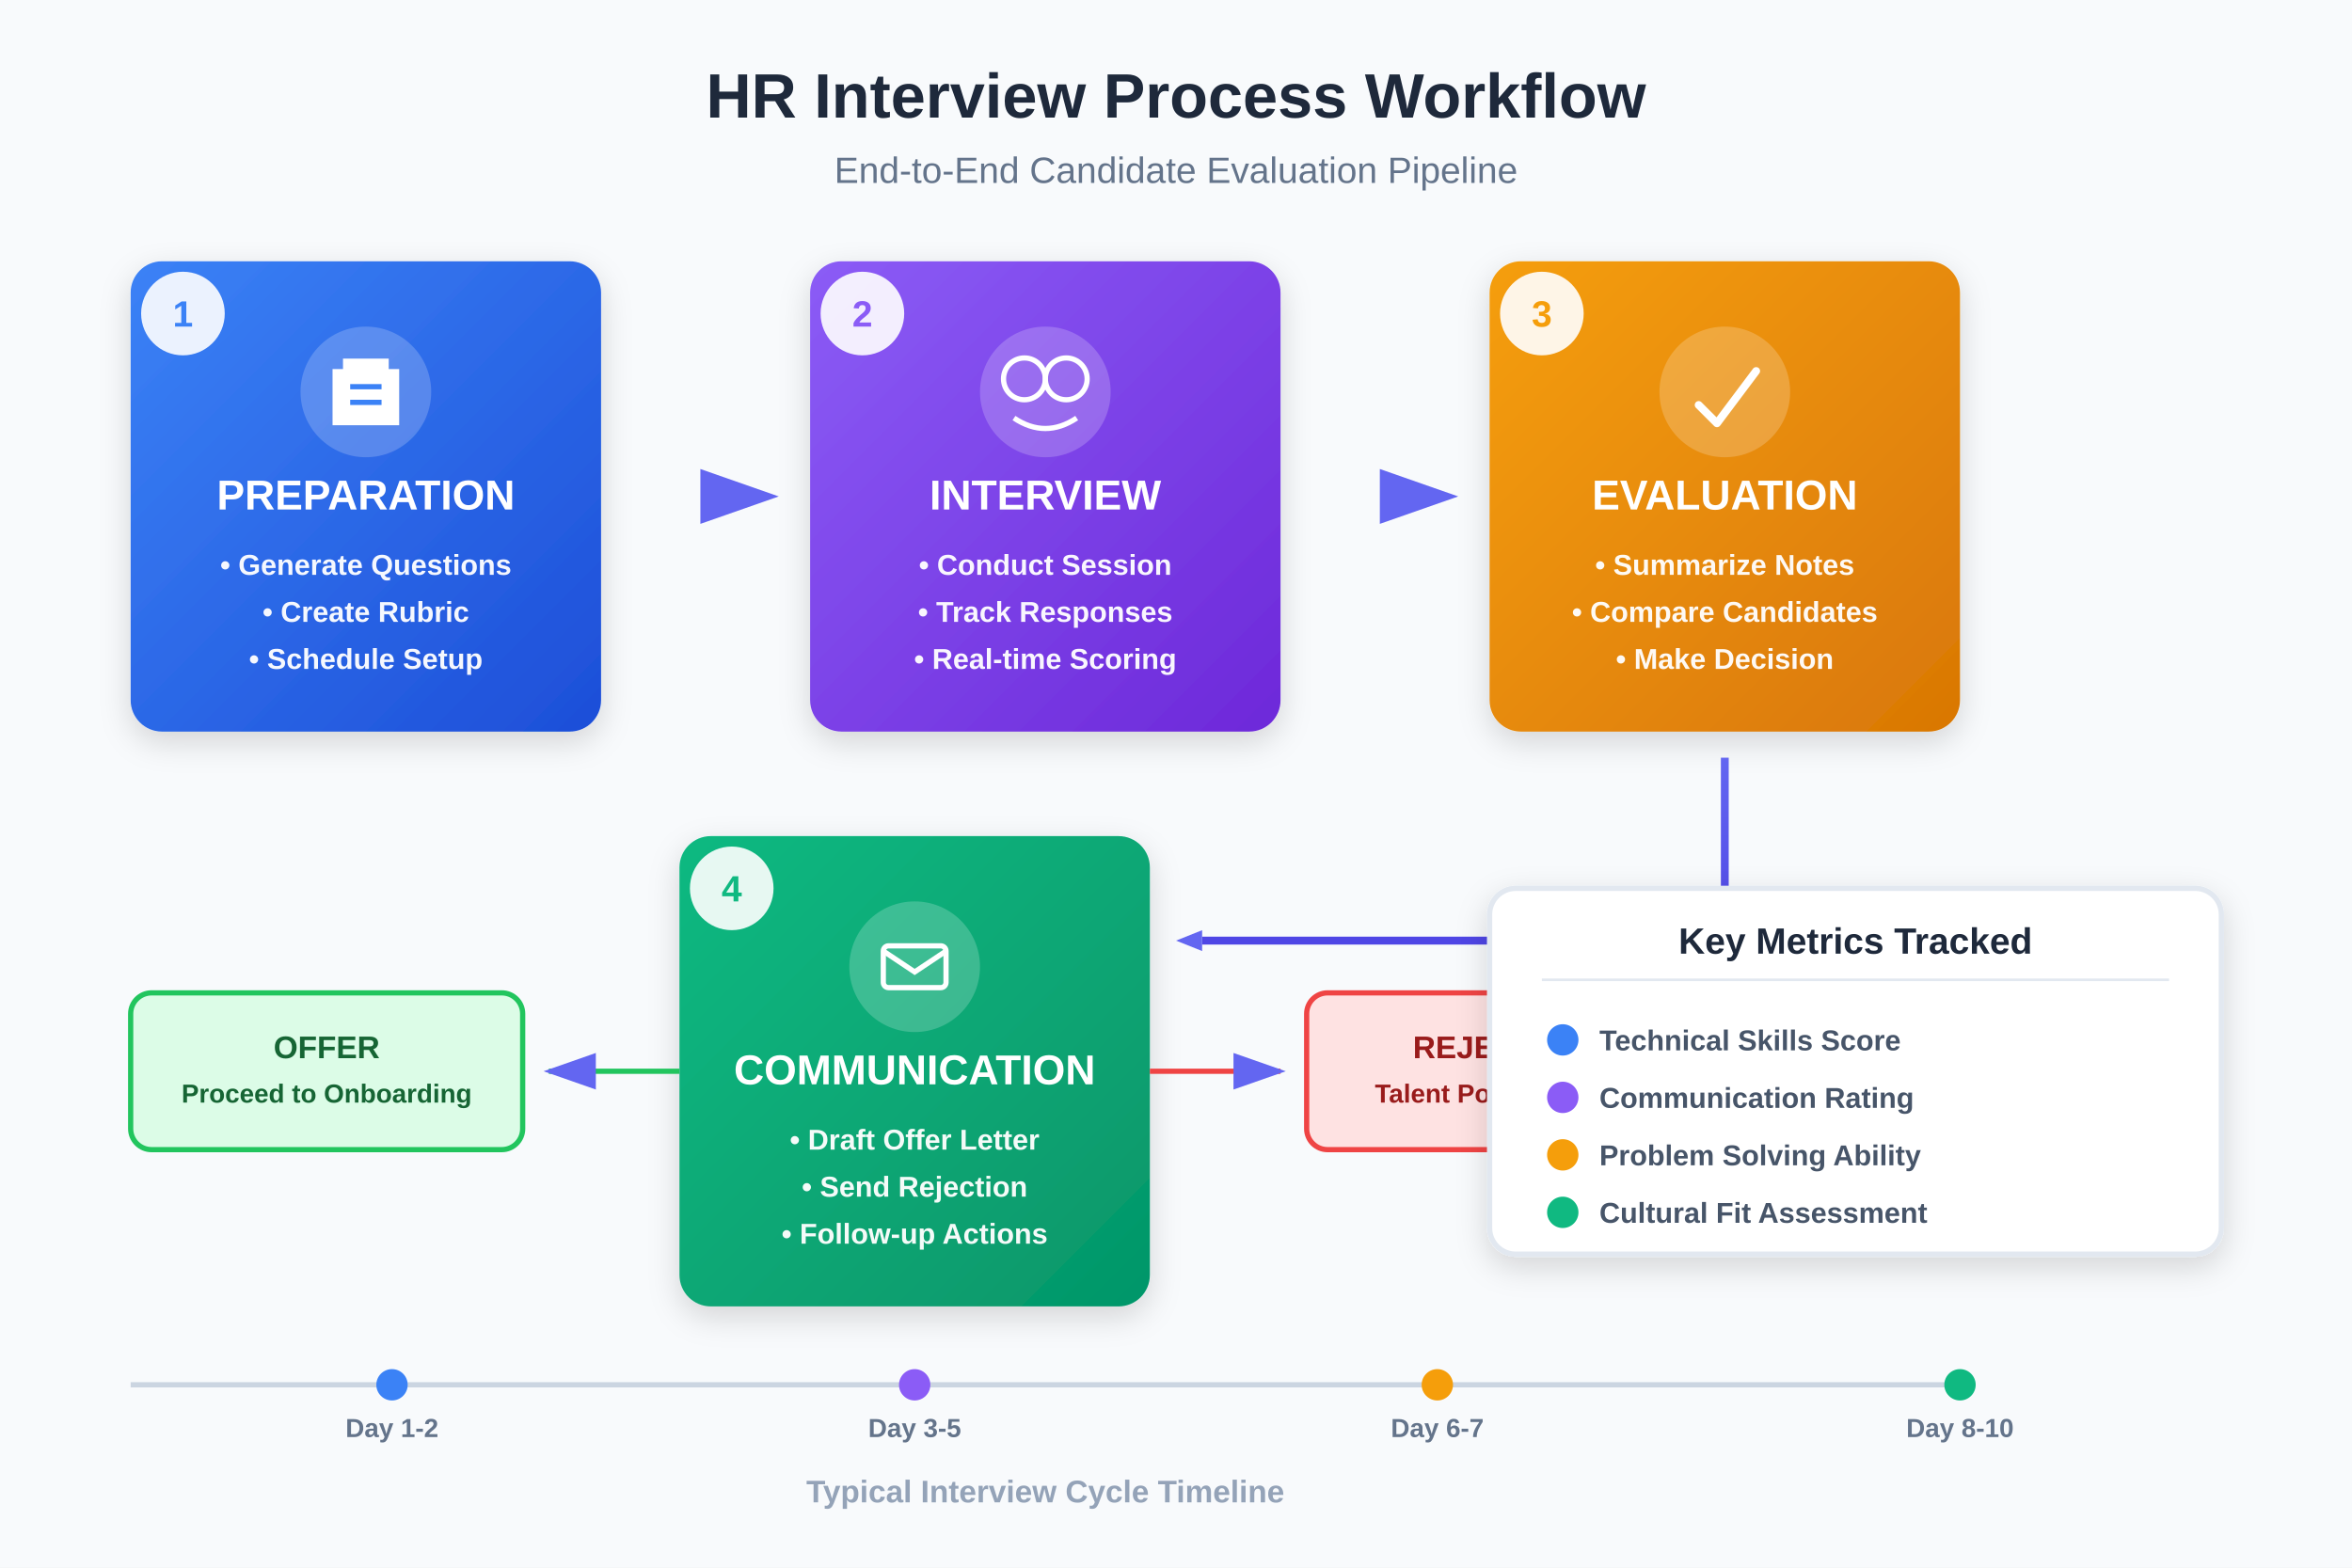
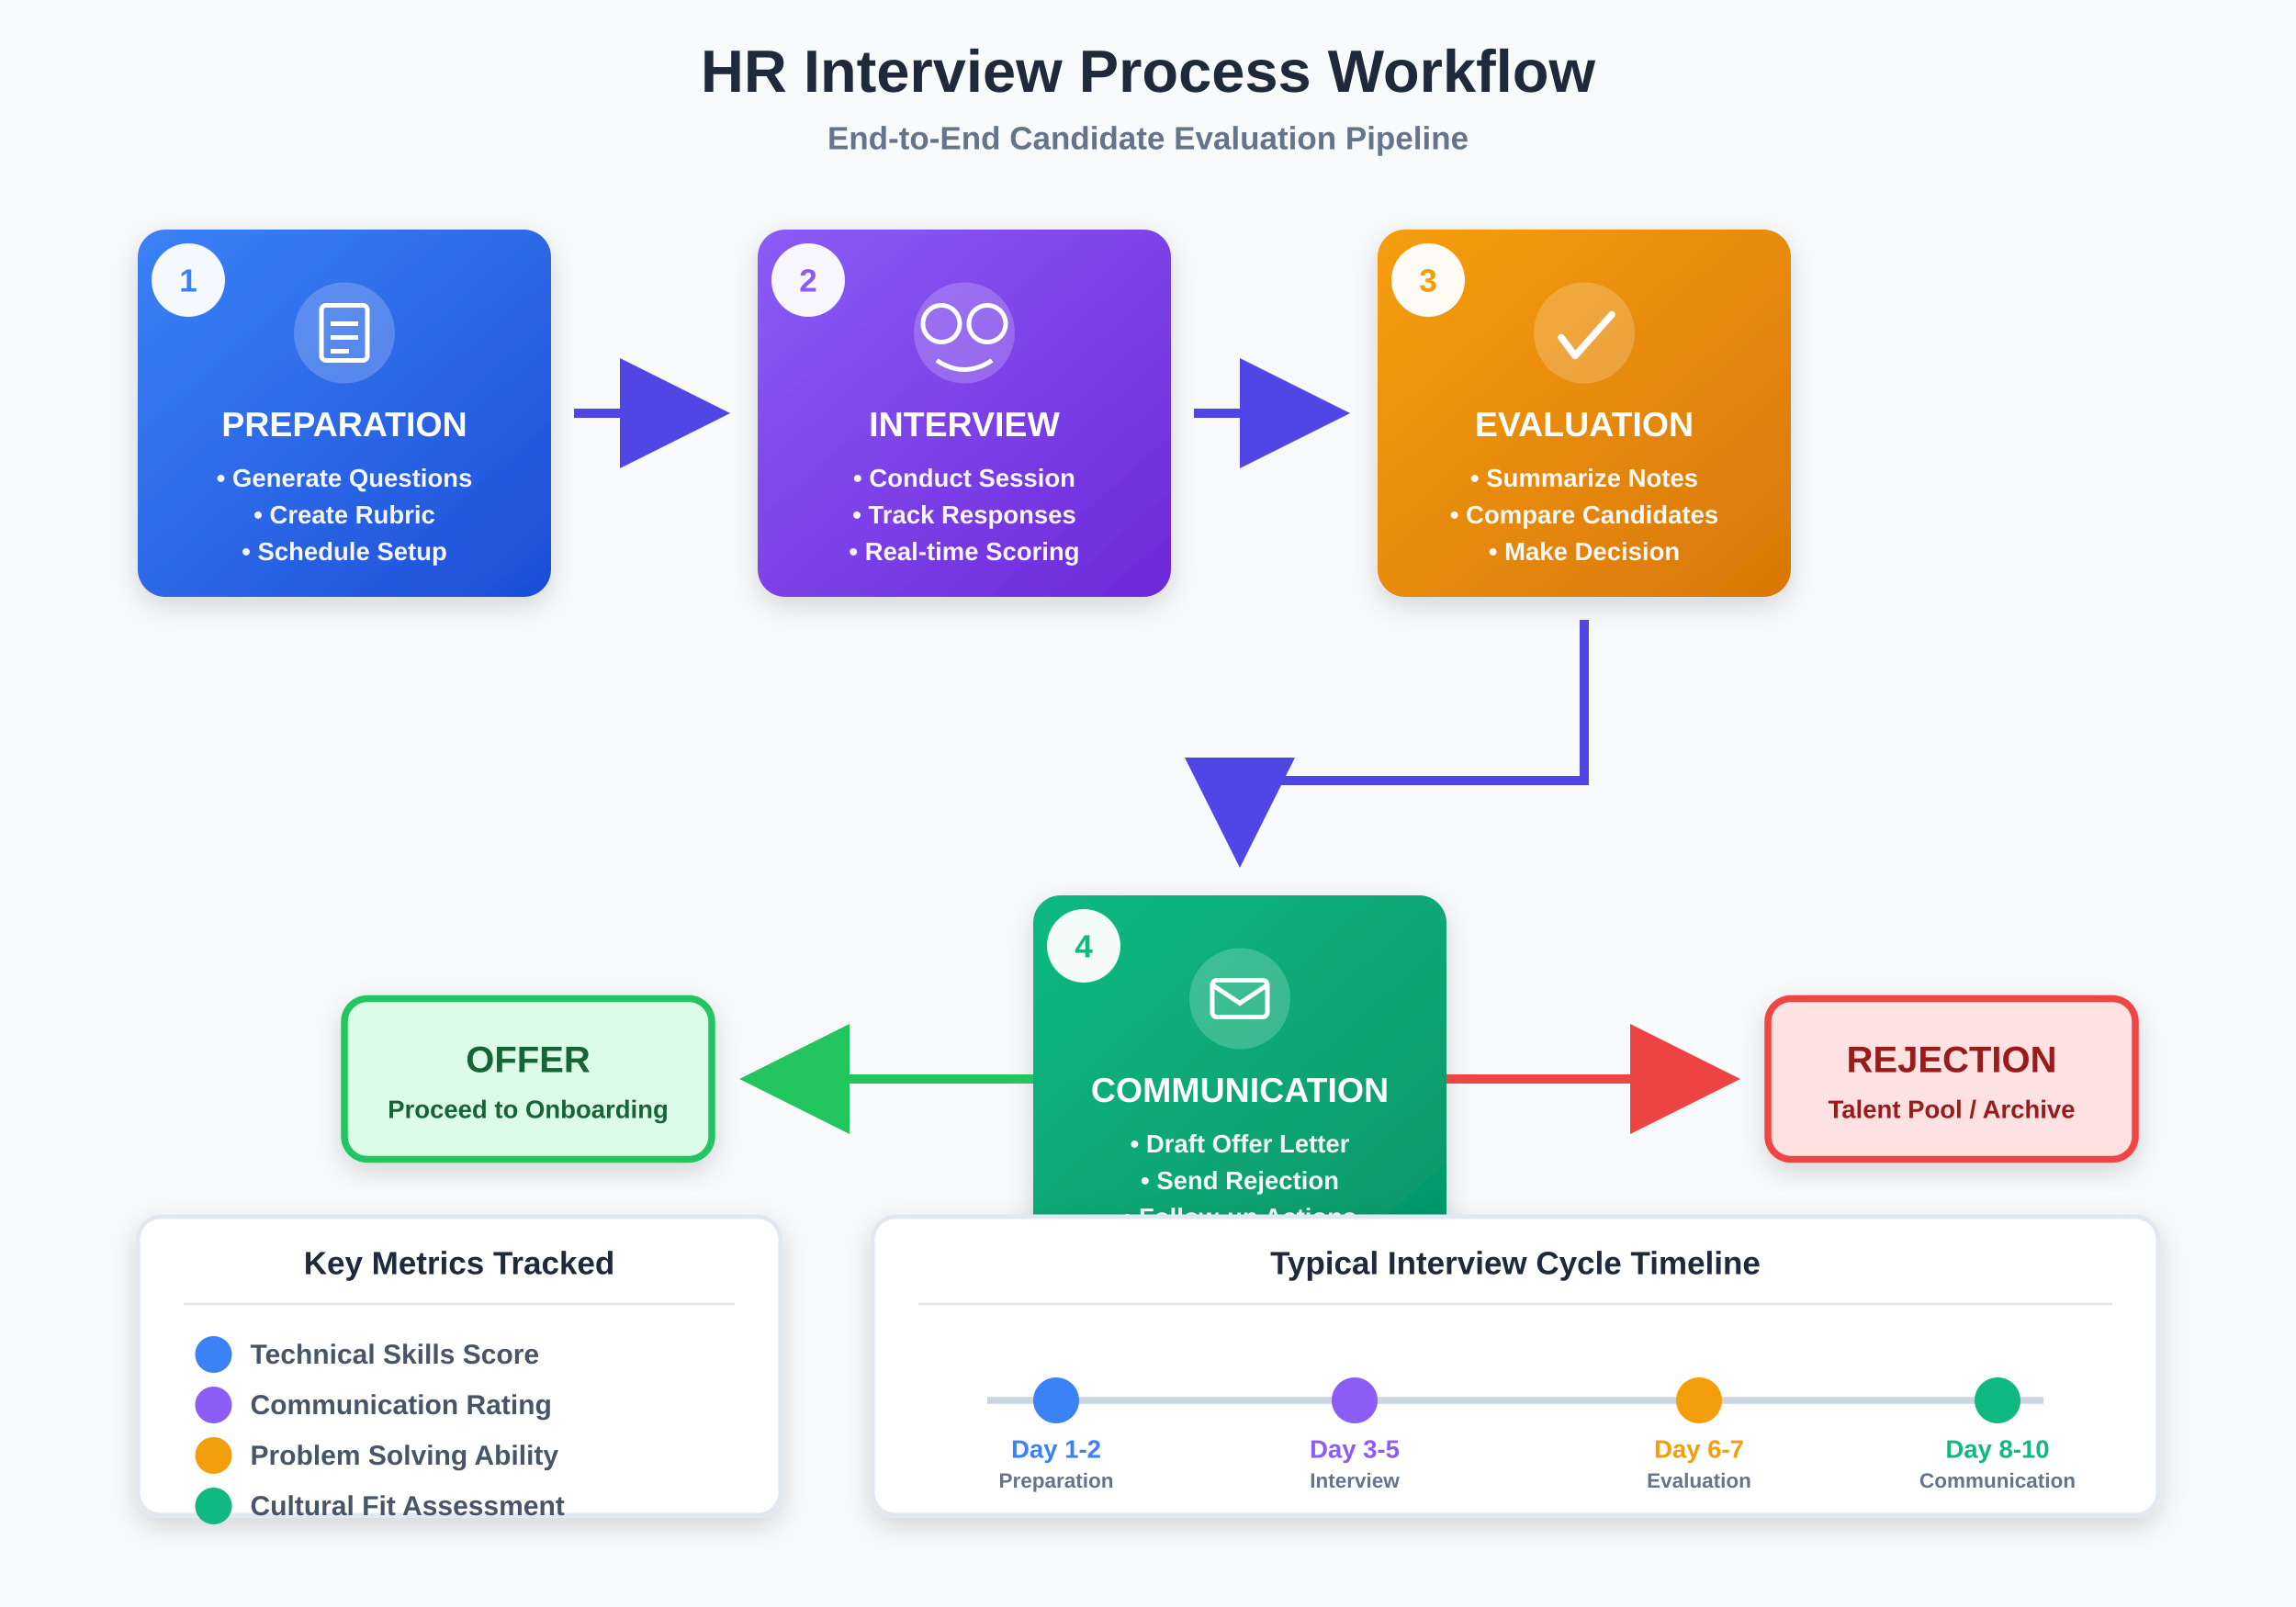
- <svg xmlns="http://www.w3.org/2000/svg" viewBox="0 0 900 600">
+ <svg xmlns="http://www.w3.org/2000/svg" viewBox="0 0 1000 700">
  <defs>
    <linearGradient id="prepGradient" x1="0%" y1="0%" x2="100%" y2="100%">
      <stop offset="0%" style="stop-color:#3B82F6;stop-opacity:1" />
      <stop offset="100%" style="stop-color:#1D4ED8;stop-opacity:1" />
    </linearGradient>
    <linearGradient id="interviewGradient" x1="0%" y1="0%" x2="100%" y2="100%">
      <stop offset="0%" style="stop-color:#8B5CF6;stop-opacity:1" />
      <stop offset="100%" style="stop-color:#6D28D9;stop-opacity:1" />
    </linearGradient>
    <linearGradient id="evalGradient" x1="0%" y1="0%" x2="100%" y2="100%">
      <stop offset="0%" style="stop-color:#F59E0B;stop-opacity:1" />
      <stop offset="100%" style="stop-color:#D97706;stop-opacity:1" />
    </linearGradient>
    <linearGradient id="commGradient" x1="0%" y1="0%" x2="100%" y2="100%">
      <stop offset="0%" style="stop-color:#10B981;stop-opacity:1" />
      <stop offset="100%" style="stop-color:#059669;stop-opacity:1" />
    </linearGradient>
-     <linearGradient id="arrowGradient" x1="0%" y1="0%" x2="0%" y2="100%">
-       <stop offset="0%" style="stop-color:#6366F1;stop-opacity:1" />
-       <stop offset="100%" style="stop-color:#4F46E5;stop-opacity:1" />
-     </linearGradient>
    <filter id="shadow" x="-20%" y="-20%" width="140%" height="140%">
      <feDropShadow dx="0" dy="4" stdDeviation="6" flood-color="#000" flood-opacity="0.15" />
    </filter>
-     <filter id="glow" x="-50%" y="-50%" width="200%" height="200%">
-       <feGaussianBlur stdDeviation="3" result="blur" />
-       <feMerge>
-         <feMergeNode in="blur" />
-         <feMergeNode in="SourceGraphic" />
-       </feMerge>
-     </filter>
-     <marker id="arrowhead" markerWidth="10" markerHeight="7" refX="9" refY="3.5" orient="auto">
-       <polygon points="0 0, 10 3.5, 0 7" fill="#6366F1" />
+     <marker id="arrowBlue" markerWidth="12" markerHeight="12" refX="10" refY="6" orient="auto">
+       <path d="M0,0 L0,12 L12,6 Z" fill="#4F46E5" />
+     </marker>
+     <marker id="arrowGreen" markerWidth="12" markerHeight="12" refX="10" refY="6" orient="auto">
+       <path d="M0,0 L0,12 L12,6 Z" fill="#22C55E" />
+     </marker>
+     <marker id="arrowRed" markerWidth="12" markerHeight="12" refX="10" refY="6" orient="auto">
+       <path d="M0,0 L0,12 L12,6 Z" fill="#EF4444" />
    </marker>
  </defs>
-   <rect width="900" height="600" fill="#F8FAFC" />
-   <text x="450" y="45" text-anchor="middle" font-family="Arial, sans-serif" font-size="24" font-weight="bold" fill="#1E293B">
+   <rect width="1000" height="700" fill="#F8FAFC" />
+   <text x="500" y="40" text-anchor="middle" font-family="Arial, sans-serif" font-size="26" font-weight="bold" fill="#1E293B">
    HR Interview Process Workflow
  </text>
-   <text x="450" y="70" text-anchor="middle" font-family="Arial, sans-serif" font-size="14" fill="#64748B">
+   <text x="500" y="65" text-anchor="middle" font-family="Arial, sans-serif" font-size="14" font-weight="bold" fill="#64748B">
    End-to-End Candidate Evaluation Pipeline
  </text>
-   <g transform="translate(50, 100)">
-     <rect x="0" y="0" width="180" height="180" rx="12" fill="url(#prepGradient)" filter="url(#shadow)" />
-     <circle cx="20" cy="20" r="16" fill="#FFF" opacity="0.9" />
-     <text x="20" y="25" text-anchor="middle" font-family="Arial, sans-serif" font-size="14" font-weight="bold" fill="#3B82F6">1</text>
-     <g transform="translate(90, 50)">
-       <circle cx="0" cy="0" r="25" fill="#FFF" opacity="0.2" />
-       <path d="M-12 -8 L12 -8 L12 12 L-12 12 Z M-8 -12 L8 -12 L8 -8 L-8 -8 Z" fill="#FFF" stroke="#FFF" stroke-width="1.5" />
-       <line x1="-6" y1="-2" x2="6" y2="-2" stroke="#3B82F6" stroke-width="2" />
-       <line x1="-6" y1="4" x2="6" y2="4" stroke="#3B82F6" stroke-width="2" />
+   <g transform="translate(60, 100)">
+     <rect x="0" y="0" width="180" height="160" rx="12" fill="url(#prepGradient)" filter="url(#shadow)" />
+     <circle cx="22" cy="22" r="16" fill="#FFF" opacity="0.95" />
+     <text x="22" y="27" text-anchor="middle" font-family="Arial, sans-serif" font-size="14" font-weight="bold" fill="#3B82F6">1</text>
+     <g transform="translate(90, 45)">
+       <circle cx="0" cy="0" r="22" fill="#FFF" opacity="0.2" />
+       <rect x="-10" y="-12" width="20" height="24" rx="2" fill="none" stroke="#FFF" stroke-width="2" />
+       <line x1="-6" y1="-4" x2="6" y2="-4" stroke="#FFF" stroke-width="2" />
+       <line x1="-6" y1="2" x2="6" y2="2" stroke="#FFF" stroke-width="2" />
+       <line x1="-6" y1="8" x2="2" y2="8" stroke="#FFF" stroke-width="2" />
    </g>
-     <text x="90" y="95" text-anchor="middle" font-family="Arial, sans-serif" font-size="16" font-weight="bold" fill="#FFF">
-       PREPARATION
-     </text>
-     <text x="90" y="120" text-anchor="middle" font-family="Arial, sans-serif" font-size="11" font-weight="bold" fill="#FFF" opacity="0.95">
-       • Generate Questions
-     </text>
-     <text x="90" y="138" text-anchor="middle" font-family="Arial, sans-serif" font-size="11" font-weight="bold" fill="#FFF" opacity="0.95">
-       • Create Rubric
-     </text>
-     <text x="90" y="156" text-anchor="middle" font-family="Arial, sans-serif" font-size="11" font-weight="bold" fill="#FFF" opacity="0.95">
-       • Schedule Setup
-     </text>
+     <text x="90" y="90" text-anchor="middle" font-family="Arial, sans-serif" font-size="15" font-weight="bold" fill="#FFF">PREPARATION</text>
+     <text x="90" y="112" text-anchor="middle" font-family="Arial, sans-serif" font-size="11" font-weight="bold" fill="#FFF" opacity="0.95">• Generate Questions</text>
+     <text x="90" y="128" text-anchor="middle" font-family="Arial, sans-serif" font-size="11" font-weight="bold" fill="#FFF" opacity="0.95">• Create Rubric</text>
+     <text x="90" y="144" text-anchor="middle" font-family="Arial, sans-serif" font-size="11" font-weight="bold" fill="#FFF" opacity="0.95">• Schedule Setup</text>
  </g>
-   <g>
-     <line x1="240" y1="190" x2="295" y2="190" stroke="url(#arrowGradient)" stroke-width="3" marker-end="url(#arrowhead)" />
+   <line x1="250" y1="180" x2="310" y2="180" stroke="#4F46E5" stroke-width="4" marker-end="url(#arrowBlue)" />
+   <g transform="translate(330, 100)">
+     <rect x="0" y="0" width="180" height="160" rx="12" fill="url(#interviewGradient)" filter="url(#shadow)" />
+     <circle cx="22" cy="22" r="16" fill="#FFF" opacity="0.95" />
+     <text x="22" y="27" text-anchor="middle" font-family="Arial, sans-serif" font-size="14" font-weight="bold" fill="#8B5CF6">2</text>
+     <g transform="translate(90, 45)">
+       <circle cx="0" cy="0" r="22" fill="#FFF" opacity="0.2" />
+       <circle cx="-10" cy="-4" r="8" fill="none" stroke="#FFF" stroke-width="2" />
+       <circle cx="10" cy="-4" r="8" fill="none" stroke="#FFF" stroke-width="2" />
+       <path d="M-12 12 Q0 20 12 12" fill="none" stroke="#FFF" stroke-width="2" />
+     </g>
+     <text x="90" y="90" text-anchor="middle" font-family="Arial, sans-serif" font-size="15" font-weight="bold" fill="#FFF">INTERVIEW</text>
+     <text x="90" y="112" text-anchor="middle" font-family="Arial, sans-serif" font-size="11" font-weight="bold" fill="#FFF" opacity="0.95">• Conduct Session</text>
+     <text x="90" y="128" text-anchor="middle" font-family="Arial, sans-serif" font-size="11" font-weight="bold" fill="#FFF" opacity="0.95">• Track Responses</text>
+     <text x="90" y="144" text-anchor="middle" font-family="Arial, sans-serif" font-size="11" font-weight="bold" fill="#FFF" opacity="0.95">• Real-time Scoring</text>
  </g>
-   <g transform="translate(310, 100)">
-     <rect x="0" y="0" width="180" height="180" rx="12" fill="url(#interviewGradient)" filter="url(#shadow)" />
-     <circle cx="20" cy="20" r="16" fill="#FFF" opacity="0.9" />
-     <text x="20" y="25" text-anchor="middle" font-family="Arial, sans-serif" font-size="14" font-weight="bold" fill="#8B5CF6">2</text>
-     <g transform="translate(90, 50)">
-       <circle cx="0" cy="0" r="25" fill="#FFF" opacity="0.2" />
-       <circle cx="-8" cy="-5" r="8" fill="none" stroke="#FFF" stroke-width="2" />
-       <circle cx="8" cy="-5" r="8" fill="none" stroke="#FFF" stroke-width="2" />
-       <path d="M-12 10 Q0 18 12 10" fill="none" stroke="#FFF" stroke-width="2" />
+   <line x1="520" y1="180" x2="580" y2="180" stroke="#4F46E5" stroke-width="4" marker-end="url(#arrowBlue)" />
+   <g transform="translate(600, 100)">
+     <rect x="0" y="0" width="180" height="160" rx="12" fill="url(#evalGradient)" filter="url(#shadow)" />
+     <circle cx="22" cy="22" r="16" fill="#FFF" opacity="0.95" />
+     <text x="22" y="27" text-anchor="middle" font-family="Arial, sans-serif" font-size="14" font-weight="bold" fill="#F59E0B">3</text>
+     <g transform="translate(90, 45)">
+       <circle cx="0" cy="0" r="22" fill="#FFF" opacity="0.2" />
+       <path d="M-10 2 L-4 10 L12 -8" fill="none" stroke="#FFF" stroke-width="3" stroke-linecap="round" stroke-linejoin="round" />
    </g>
-     <text x="90" y="95" text-anchor="middle" font-family="Arial, sans-serif" font-size="16" font-weight="bold" fill="#FFF">
-       INTERVIEW
-     </text>
-     <text x="90" y="120" text-anchor="middle" font-family="Arial, sans-serif" font-size="11" font-weight="bold" fill="#FFF" opacity="0.95">
-       • Conduct Session
-     </text>
-     <text x="90" y="138" text-anchor="middle" font-family="Arial, sans-serif" font-size="11" font-weight="bold" fill="#FFF" opacity="0.95">
-       • Track Responses
-     </text>
-     <text x="90" y="156" text-anchor="middle" font-family="Arial, sans-serif" font-size="11" font-weight="bold" fill="#FFF" opacity="0.95">
-       • Real-time Scoring
-     </text>
+     <text x="90" y="90" text-anchor="middle" font-family="Arial, sans-serif" font-size="15" font-weight="bold" fill="#FFF">EVALUATION</text>
+     <text x="90" y="112" text-anchor="middle" font-family="Arial, sans-serif" font-size="11" font-weight="bold" fill="#FFF" opacity="0.95">• Summarize Notes</text>
+     <text x="90" y="128" text-anchor="middle" font-family="Arial, sans-serif" font-size="11" font-weight="bold" fill="#FFF" opacity="0.95">• Compare Candidates</text>
+     <text x="90" y="144" text-anchor="middle" font-family="Arial, sans-serif" font-size="11" font-weight="bold" fill="#FFF" opacity="0.95">• Make Decision</text>
  </g>
-   <g>
-     <line x1="500" y1="190" x2="555" y2="190" stroke="url(#arrowGradient)" stroke-width="3" marker-end="url(#arrowhead)" />
-   </g>
-   <g transform="translate(570, 100)">
-     <rect x="0" y="0" width="180" height="180" rx="12" fill="url(#evalGradient)" filter="url(#shadow)" />
-     <circle cx="20" cy="20" r="16" fill="#FFF" opacity="0.9" />
-     <text x="20" y="25" text-anchor="middle" font-family="Arial, sans-serif" font-size="14" font-weight="bold" fill="#F59E0B">3</text>
-     <g transform="translate(90, 50)">
-       <circle cx="0" cy="0" r="25" fill="#FFF" opacity="0.2" />
-       <path d="M-10 5 L-3 12 L12 -8" fill="none" stroke="#FFF" stroke-width="3" stroke-linecap="round" stroke-linejoin="round" />
-     </g>
-     <text x="90" y="95" text-anchor="middle" font-family="Arial, sans-serif" font-size="16" font-weight="bold" fill="#FFF">
-       EVALUATION
-     </text>
-     <text x="90" y="120" text-anchor="middle" font-family="Arial, sans-serif" font-size="11" font-weight="bold" fill="#FFF" opacity="0.95">
-       • Summarize Notes
-     </text>
-     <text x="90" y="138" text-anchor="middle" font-family="Arial, sans-serif" font-size="11" font-weight="bold" fill="#FFF" opacity="0.95">
-       • Compare Candidates
-     </text>
-     <text x="90" y="156" text-anchor="middle" font-family="Arial, sans-serif" font-size="11" font-weight="bold" fill="#FFF" opacity="0.95">
-       • Make Decision
-     </text>
-   </g>
-   <g>
-     <path d="M 660 290 L 660 340 Q 660 360 640 360 L 460 360" fill="none" stroke="url(#arrowGradient)" stroke-width="3" />
-     <polygon points="460,356 450,360 460,364" fill="#6366F1" />
-   </g>
-   <g transform="translate(260, 320)">
-     <rect x="0" y="0" width="180" height="180" rx="12" fill="url(#commGradient)" filter="url(#shadow)" />
-     <circle cx="20" cy="20" r="16" fill="#FFF" opacity="0.9" />
-     <text x="20" y="25" text-anchor="middle" font-family="Arial, sans-serif" font-size="14" font-weight="bold" fill="#10B981">4</text>
-     <g transform="translate(90, 50)">
-       <circle cx="0" cy="0" r="25" fill="#FFF" opacity="0.2" />
+   <path d="M 690 270 L 690 310 L 690 340 L 540 340 L 540 370" fill="none" stroke="#4F46E5" stroke-width="4" marker-end="url(#arrowBlue)" />
+   <g transform="translate(450, 390)">
+     <rect x="0" y="0" width="180" height="160" rx="12" fill="url(#commGradient)" filter="url(#shadow)" />
+     <circle cx="22" cy="22" r="16" fill="#FFF" opacity="0.95" />
+     <text x="22" y="27" text-anchor="middle" font-family="Arial, sans-serif" font-size="14" font-weight="bold" fill="#10B981">4</text>
+     <g transform="translate(90, 45)">
+       <circle cx="0" cy="0" r="22" fill="#FFF" opacity="0.2" />
      <rect x="-12" y="-8" width="24" height="16" rx="2" fill="none" stroke="#FFF" stroke-width="2" />
      <path d="M-12 -6 L0 2 L12 -6" fill="none" stroke="#FFF" stroke-width="2" />
    </g>
-     <text x="90" y="95" text-anchor="middle" font-family="Arial, sans-serif" font-size="16" font-weight="bold" fill="#FFF">
-       COMMUNICATION
-     </text>
-     <text x="90" y="120" text-anchor="middle" font-family="Arial, sans-serif" font-size="11" font-weight="bold" fill="#FFF" opacity="0.95">
-       • Draft Offer Letter
-     </text>
-     <text x="90" y="138" text-anchor="middle" font-family="Arial, sans-serif" font-size="11" font-weight="bold" fill="#FFF" opacity="0.95">
-       • Send Rejection
-     </text>
-     <text x="90" y="156" text-anchor="middle" font-family="Arial, sans-serif" font-size="11" font-weight="bold" fill="#FFF" opacity="0.95">
-       • Follow-up Actions
-     </text>
+     <text x="90" y="90" text-anchor="middle" font-family="Arial, sans-serif" font-size="15" font-weight="bold" fill="#FFF">COMMUNICATION</text>
+     <text x="90" y="112" text-anchor="middle" font-family="Arial, sans-serif" font-size="11" font-weight="bold" fill="#FFF" opacity="0.95">• Draft Offer Letter</text>
+     <text x="90" y="128" text-anchor="middle" font-family="Arial, sans-serif" font-size="11" font-weight="bold" fill="#FFF" opacity="0.95">• Send Rejection</text>
+     <text x="90" y="144" text-anchor="middle" font-family="Arial, sans-serif" font-size="11" font-weight="bold" fill="#FFF" opacity="0.95">• Follow-up Actions</text>
  </g>
-   <g transform="translate(50, 380)">
-     <rect x="0" y="0" width="150" height="60" rx="8" fill="#DCFCE7" stroke="#22C55E" stroke-width="2" />
-     <text x="75" y="25" text-anchor="middle" font-family="Arial, sans-serif" font-size="12" font-weight="bold" fill="#166534">OFFER</text>
-     <text x="75" y="42" text-anchor="middle" font-family="Arial, sans-serif" font-size="10" font-weight="bold" fill="#166534">Proceed to Onboarding</text>
+   <line x1="450" y1="470" x2="330" y2="470" stroke="#22C55E" stroke-width="4" marker-end="url(#arrowGreen)" />
+   <g transform="translate(150, 435)">
+     <rect x="0" y="0" width="160" height="70" rx="10" fill="#DCFCE7" stroke="#22C55E" stroke-width="3" filter="url(#shadow)" />
+     <text x="80" y="32" text-anchor="middle" font-family="Arial, sans-serif" font-size="16" font-weight="bold" fill="#166534">OFFER</text>
+     <text x="80" y="52" text-anchor="middle" font-family="Arial, sans-serif" font-size="11" font-weight="bold" fill="#166534">Proceed to Onboarding</text>
  </g>
-   <path d="M 260 410 L 210 410" fill="none" stroke="#22C55E" stroke-width="2" marker-end="url(#arrowhead)" />
-   <g transform="translate(500, 380)">
-     <rect x="0" y="0" width="150" height="60" rx="8" fill="#FEE2E2" stroke="#EF4444" stroke-width="2" />
-     <text x="75" y="25" text-anchor="middle" font-family="Arial, sans-serif" font-size="12" font-weight="bold" fill="#991B1B">REJECTION</text>
-     <text x="75" y="42" text-anchor="middle" font-family="Arial, sans-serif" font-size="10" font-weight="bold" fill="#991B1B">Talent Pool / Archive</text>
+   <line x1="630" y1="470" x2="750" y2="470" stroke="#EF4444" stroke-width="4" marker-end="url(#arrowRed)" />
+   <g transform="translate(770, 435)">
+     <rect x="0" y="0" width="160" height="70" rx="10" fill="#FEE2E2" stroke="#EF4444" stroke-width="3" filter="url(#shadow)" />
+     <text x="80" y="32" text-anchor="middle" font-family="Arial, sans-serif" font-size="16" font-weight="bold" fill="#991B1B">REJECTION</text>
+     <text x="80" y="52" text-anchor="middle" font-family="Arial, sans-serif" font-size="11" font-weight="bold" fill="#991B1B">Talent Pool / Archive</text>
  </g>
-   <path d="M 440 410 L 490 410" fill="none" stroke="#EF4444" stroke-width="2" marker-end="url(#arrowhead)" />
-   <g transform="translate(570, 340)">
-     <rect x="0" y="0" width="280" height="140" rx="10" fill="#FFF" stroke="#E2E8F0" stroke-width="2" filter="url(#shadow)" />
+   <g transform="translate(60, 530)">
+     <rect x="0" y="0" width="280" height="130" rx="10" fill="#FFF" stroke="#E2E8F0" stroke-width="2" filter="url(#shadow)" />
    <text x="140" y="25" text-anchor="middle" font-family="Arial, sans-serif" font-size="14" font-weight="bold" fill="#1E293B">Key Metrics Tracked</text>
-     <line x1="20" y1="35" x2="260" y2="35" stroke="#E2E8F0" stroke-width="1" />
-     <g transform="translate(20, 50)">
-       <circle cx="8" cy="8" r="6" fill="#3B82F6" />
-       <text x="22" y="12" font-family="Arial, sans-serif" font-size="11" font-weight="bold" fill="#475569">Technical Skills Score</text>
+     <line x1="20" y1="38" x2="260" y2="38" stroke="#E2E8F0" stroke-width="1" />
+     <g transform="translate(25, 52)">
+       <circle cx="8" cy="8" r="8" fill="#3B82F6" />
+       <text x="24" y="12" font-family="Arial, sans-serif" font-size="12" font-weight="bold" fill="#475569">Technical Skills Score</text>
    </g>
-     <g transform="translate(20, 72)">
-       <circle cx="8" cy="8" r="6" fill="#8B5CF6" />
-       <text x="22" y="12" font-family="Arial, sans-serif" font-size="11" font-weight="bold" fill="#475569">Communication Rating</text>
+     <g transform="translate(25, 74)">
+       <circle cx="8" cy="8" r="8" fill="#8B5CF6" />
+       <text x="24" y="12" font-family="Arial, sans-serif" font-size="12" font-weight="bold" fill="#475569">Communication Rating</text>
    </g>
-     <g transform="translate(20, 94)">
-       <circle cx="8" cy="8" r="6" fill="#F59E0B" />
-       <text x="22" y="12" font-family="Arial, sans-serif" font-size="11" font-weight="bold" fill="#475569">Problem Solving Ability</text>
+     <g transform="translate(25, 96)">
+       <circle cx="8" cy="8" r="8" fill="#F59E0B" />
+       <text x="24" y="12" font-family="Arial, sans-serif" font-size="12" font-weight="bold" fill="#475569">Problem Solving Ability</text>
    </g>
-     <g transform="translate(20, 116)">
-       <circle cx="8" cy="8" r="6" fill="#10B981" />
-       <text x="22" y="12" font-family="Arial, sans-serif" font-size="11" font-weight="bold" fill="#475569">Cultural Fit Assessment</text>
+     <g transform="translate(25, 118)">
+       <circle cx="8" cy="8" r="8" fill="#10B981" />
+       <text x="24" y="12" font-family="Arial, sans-serif" font-size="12" font-weight="bold" fill="#475569">Cultural Fit Assessment</text>
    </g>
  </g>
-   <g transform="translate(50, 530)">
-     <line x1="0" y1="0" x2="700" y2="0" stroke="#CBD5E1" stroke-width="2" />
-     <circle cx="100" cy="0" r="6" fill="#3B82F6" />
-     <circle cx="300" cy="0" r="6" fill="#8B5CF6" />
-     <circle cx="500" cy="0" r="6" fill="#F59E0B" />
-     <circle cx="700" cy="0" r="6" fill="#10B981" />
-     <text x="100" y="20" text-anchor="middle" font-family="Arial, sans-serif" font-size="10" font-weight="bold" fill="#64748B">Day 1-2</text>
-     <text x="300" y="20" text-anchor="middle" font-family="Arial, sans-serif" font-size="10" font-weight="bold" fill="#64748B">Day 3-5</text>
-     <text x="500" y="20" text-anchor="middle" font-family="Arial, sans-serif" font-size="10" font-weight="bold" fill="#64748B">Day 6-7</text>
-     <text x="700" y="20" text-anchor="middle" font-family="Arial, sans-serif" font-size="10" font-weight="bold" fill="#64748B">Day 8-10</text>
-     <text x="350" y="45" text-anchor="middle" font-family="Arial, sans-serif" font-size="12" font-weight="bold" fill="#94A3B8">Typical Interview Cycle Timeline</text>
+   <g transform="translate(380, 530)">
+     <rect x="0" y="0" width="560" height="130" rx="10" fill="#FFF" stroke="#E2E8F0" stroke-width="2" filter="url(#shadow)" />
+     <text x="280" y="25" text-anchor="middle" font-family="Arial, sans-serif" font-size="14" font-weight="bold" fill="#1E293B">Typical Interview Cycle Timeline</text>
+     <line x1="20" y1="38" x2="540" y2="38" stroke="#E2E8F0" stroke-width="1" />
+     <line x1="50" y1="80" x2="510" y2="80" stroke="#CBD5E1" stroke-width="3" />
+     <circle cx="80" cy="80" r="10" fill="#3B82F6" />
+     <text x="80" y="105" text-anchor="middle" font-family="Arial, sans-serif" font-size="11" font-weight="bold" fill="#3B82F6">Day 1-2</text>
+     <text x="80" y="118" text-anchor="middle" font-family="Arial, sans-serif" font-size="9" font-weight="bold" fill="#64748B">Preparation</text>
+     <circle cx="210" cy="80" r="10" fill="#8B5CF6" />
+     <text x="210" y="105" text-anchor="middle" font-family="Arial, sans-serif" font-size="11" font-weight="bold" fill="#8B5CF6">Day 3-5</text>
+     <text x="210" y="118" text-anchor="middle" font-family="Arial, sans-serif" font-size="9" font-weight="bold" fill="#64748B">Interview</text>
+     <circle cx="360" cy="80" r="10" fill="#F59E0B" />
+     <text x="360" y="105" text-anchor="middle" font-family="Arial, sans-serif" font-size="11" font-weight="bold" fill="#F59E0B">Day 6-7</text>
+     <text x="360" y="118" text-anchor="middle" font-family="Arial, sans-serif" font-size="9" font-weight="bold" fill="#64748B">Evaluation</text>
+     <circle cx="490" cy="80" r="10" fill="#10B981" />
+     <text x="490" y="105" text-anchor="middle" font-family="Arial, sans-serif" font-size="11" font-weight="bold" fill="#10B981">Day 8-10</text>
+     <text x="490" y="118" text-anchor="middle" font-family="Arial, sans-serif" font-size="9" font-weight="bold" fill="#64748B">Communication</text>
  </g>
</svg>
